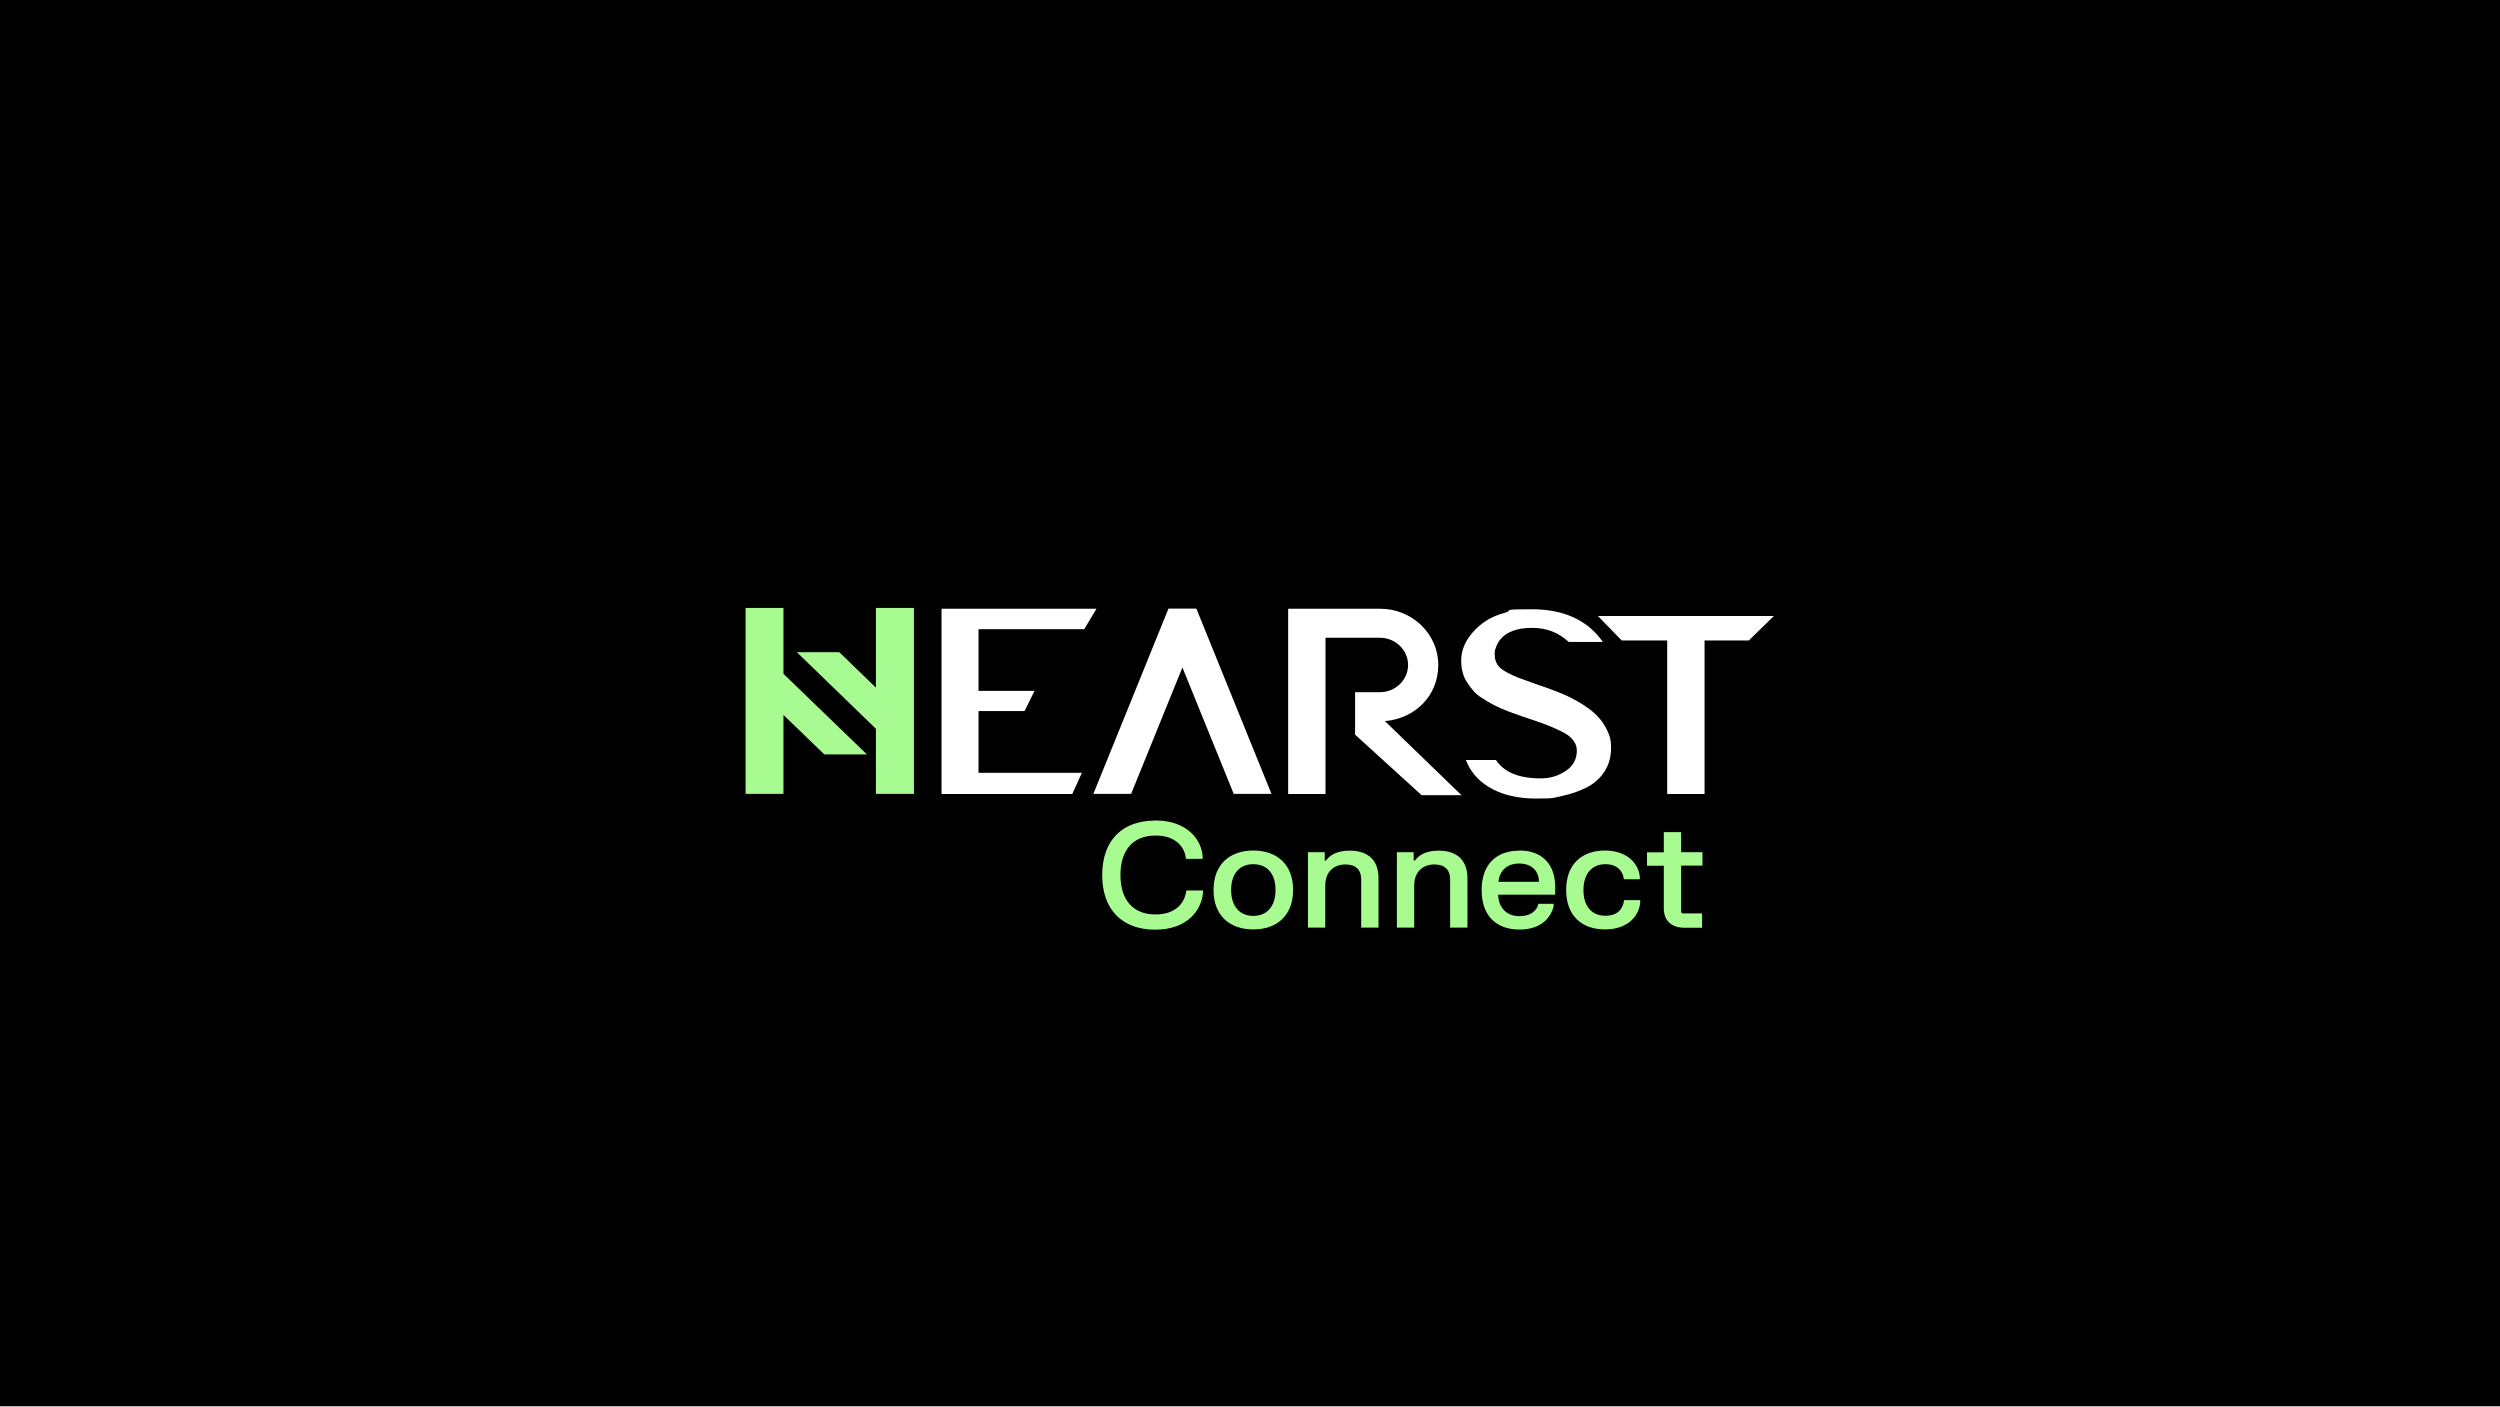
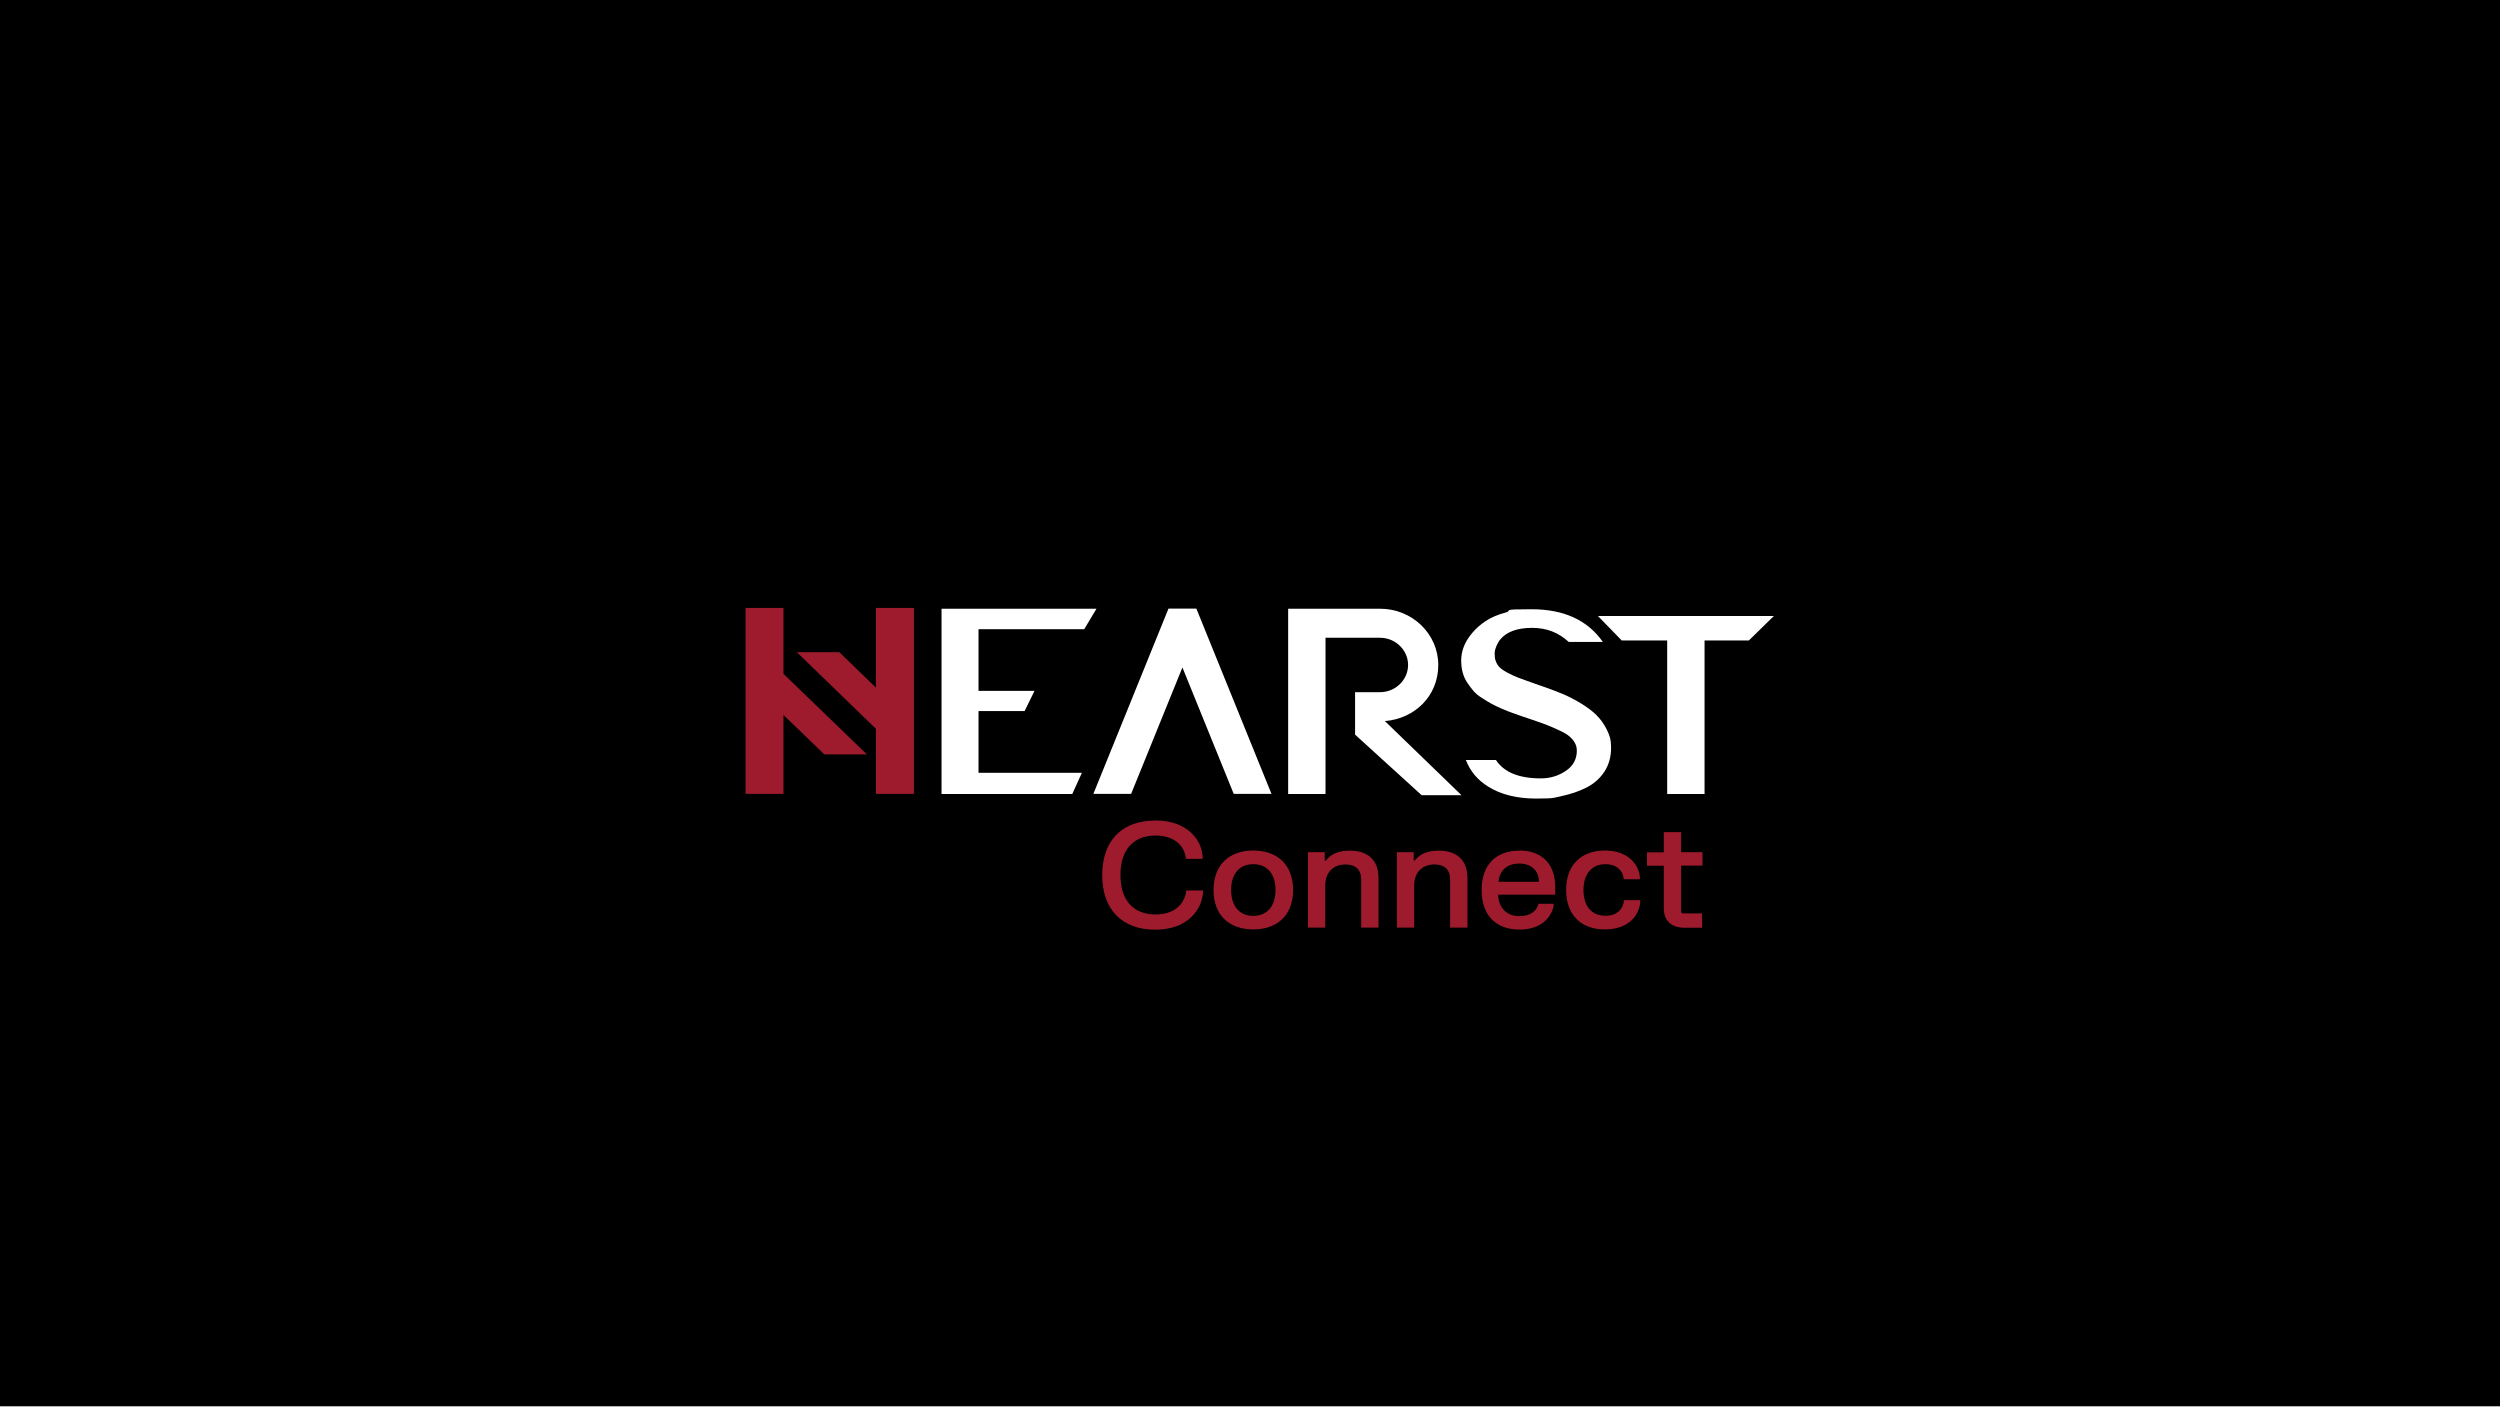
<svg xmlns="http://www.w3.org/2000/svg" id="Calque_1" version="1.1" viewBox="0 0 1920 1080">
  <defs>
    <style>
      .st0 {
        fill: #fff;
      }

      .st1 {
-         fill: #a7fb90;
+         fill: #9E1B2E;
      }
    </style>
  </defs>
  <rect width="1920" height="1080" />
  <g>
    <path class="st0" d="M751.5,546.1v47.4h79.4l-7.4,16.3h-100.4v-142.3h119l-9.4,15.7h-81.2v47.4h43l-7.6,15.5h-35.4,0Z" />
    <path class="st0" d="M1227.2,473.1h135.1l-19.2,18.8h-34v117.9h-28.7v-117.9h-34.9l-18.3-18.8h0Z" />
    <path class="st0" d="M1040.6,531.6h19.2c11.9,0,21.6-9.4,21.6-20.9s-9.7-20.9-21.6-20.9h-41.8v120h-28.7v-142.3h70.6c24.7,0,44.7,19.4,44.7,43.2s-18,41.2-41,43.1l58.8,56.9h-30.6l-51.1-46.5v-32.6h0Z" />
    <path class="st0" d="M918.7,467.4h-21.3l-57.7,142.3h29l39.4-97.1,39.4,97.1h29l-57.7-142.3h-.1Z" />
    <path class="st0" d="M1226,549.1c-3.2-3.1-7.2-6.1-12-9s-9.3-5.2-13.3-6.9-8.5-3.4-13.5-5.2c-2.2-.8-4.8-1.6-7.8-2.7-5.7-2-10.1-3.6-13-4.7-2.9-1.1-5.9-2.5-8.9-4.1s-5.2-3.2-6.6-4.9c-1.4-1.7-2.3-3.8-2.8-6.1,0-1.1-.2-2.4-.2-3.9s.4-3.1,1.2-5.1c.8-2,1.8-3.8,3.1-5.4,4.9-5.9,13.1-8.9,24.4-8.9s20.3,3.6,28.2,10.8h26.2c-11.8-16.8-30-25.1-54.8-25.1s-13.8.8-19.8,2.5c-6.1,1.6-11.2,3.8-15.3,6.5-4.1,2.7-7.6,5.8-10.6,9.4s-5.1,7.1-6.4,10.6-1.9,6.9-1.9,10.2.3,6.3,1.1,9.2c.7,2.8,1.9,5.5,3.5,7.9s3.2,4.5,4.8,6.4c1.6,1.9,3.7,3.7,6.6,5.5,2.8,1.8,5.2,3.2,7.1,4.3,2,1.1,4.7,2.4,8.1,3.9s6.2,2.5,8.1,3.2,4.7,1.7,8.2,2.9l5.7,1.9c5.6,1.9,9.9,3.4,12.9,4.6,3,1.2,6.2,2.6,9.6,4.2,3.4,1.6,5.9,3.1,7.5,4.5s3,3,4,4.8c1.1,1.8,1.6,3.9,1.6,6.2,0,6.4-2.8,11.6-8.4,15.4-5.6,3.8-12,5.8-19.2,5.8-16.9,0-28.3-4.7-34.5-14.1h-23.1c3.3,8.6,9,15.4,17.1,20.4,9.7,6.1,22,9.2,36.9,9.2s13.8-.7,20.3-2.1c6.5-1.4,12.6-3.5,18.4-6.4,5.7-2.9,10.3-7,13.7-12.2,3.4-5.2,5.1-11.3,5.1-18.1s-1.1-9.6-3.2-14c-2.2-4.4-4.8-8.2-8-11.2h0v-.2h0Z" />
    <polygon class="st1" points="601.7 466.9 572.6 466.9 572.6 609.7 601.7 609.7 601.7 549.1 633.1 579.4 665.8 579.4 601.7 517.5 601.7 466.9" />
    <polygon class="st1" points="672.7 466.9 672.7 528.1 644.6 500.9 612 500.9 672.7 559.7 672.7 609.7 701.9 609.7 701.9 466.9 672.7 466.9" />
  </g>
  <g>
    <path class="st1" d="M887.2,630.1c25.1,0,35.8,15.4,36.4,27.8v1.7h-12.8c-.6-7.6-6.4-17.9-23.4-17.9s-26.9,11-26.9,30.3,9.8,30.3,26.9,30.3,22.8-10.5,23.7-18.4h12.8v1.7c-1,12.8-11.5,28.4-36.7,28.4s-40.7-15.2-40.7-41.9,15.3-41.9,40.7-41.9h0Z" />
    <path class="st1" d="M962.5,653.2c18,0,30.6,10.5,30.6,30.3s-12.6,30.3-30.6,30.3-30.5-10.5-30.5-30.3,12.6-30.3,30.5-30.3ZM962.5,703.4c10.3,0,17.1-7,17.1-19.9s-6.8-19.8-17.1-19.8-17,7-17,19.8,6.8,19.9,17,19.9Z" />
    <path class="st1" d="M1017.4,654.5v6.4h.9c4-5.4,10.4-7.6,18.3-7.6,13.7,0,22.1,7,22.1,21.2v37.9h-13.3v-36.7c0-8-4.3-11.8-12.2-11.8s-15.4,4.9-15.4,16.1v32.4h-13.3v-57.9h12.9Z" />
    <path class="st1" d="M1085.7,654.5v6.4h.9c4-5.4,10.4-7.6,18.3-7.6,13.7,0,22.1,7,22.1,21.2v37.9h-13.3v-36.7c0-8-4.3-11.8-12.2-11.8s-15.4,4.9-15.4,16.1v32.4h-13.3v-57.9h12.9Z" />
    <path class="st1" d="M1166.9,653.2c17.4,0,27.5,10.5,27.5,28v5.9h-43.8c.2,9.7,6.2,16.5,16.2,16.5s13.8-5.2,14.7-9.5h11.7v1.7c-1.6,7.6-8.5,18.1-26.2,18.1s-29.1-10.4-29.1-30.3,11.4-30.3,29-30.3h0ZM1181.9,677.2c0-7.9-5.2-14-15.2-14s-15.2,6.2-15.9,14h31.1Z" />
    <path class="st1" d="M1232.5,653.2c17.4,0,26.1,10.3,26.9,20.4v1.7h-12.3c-.5-5.4-4.2-11.6-14.2-11.6s-16.8,7.1-16.8,19.8,6.5,19.8,16.8,19.8,13.7-6.2,14.4-12h12.4v1.7c-.9,10.5-9.5,20.8-27.1,20.8s-29.8-10.4-29.8-30.3,12.2-30.3,29.8-30.3h-.1Z" />
    <path class="st1" d="M1277.8,654.5v-15.4h13.3v15.4h16.4v10.3h-16.4v35.8l.9.9h15.2v11h-13.4c-10,0-16-5.2-16-15v-32.6h-12.9v-10.3h12.9Z" />
  </g>
</svg>
